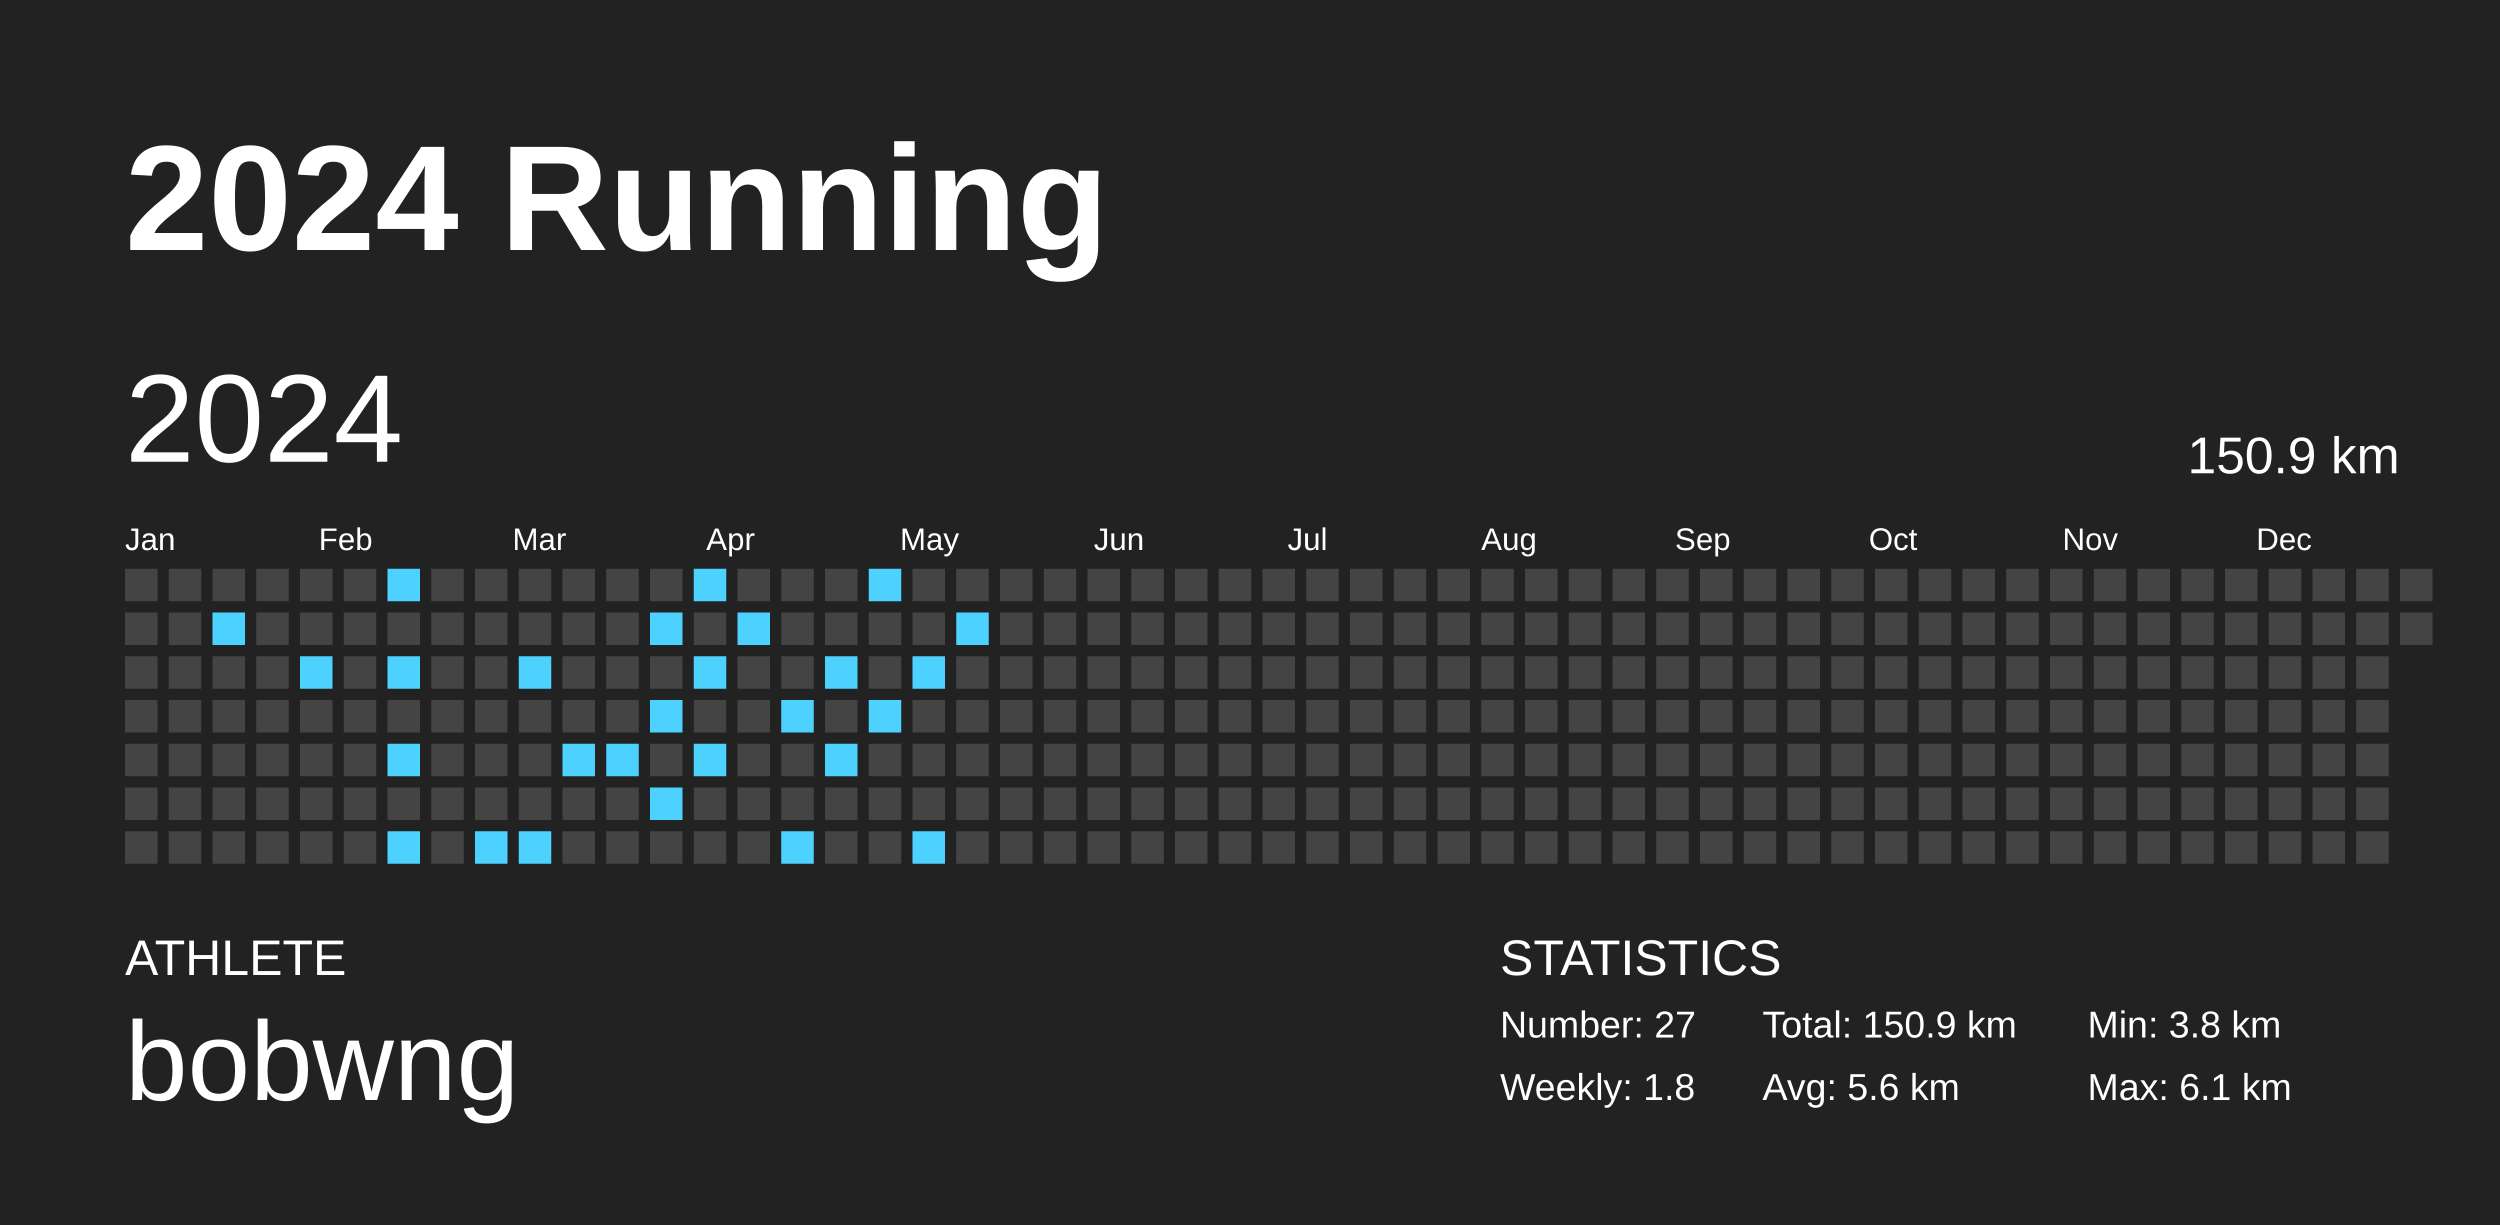
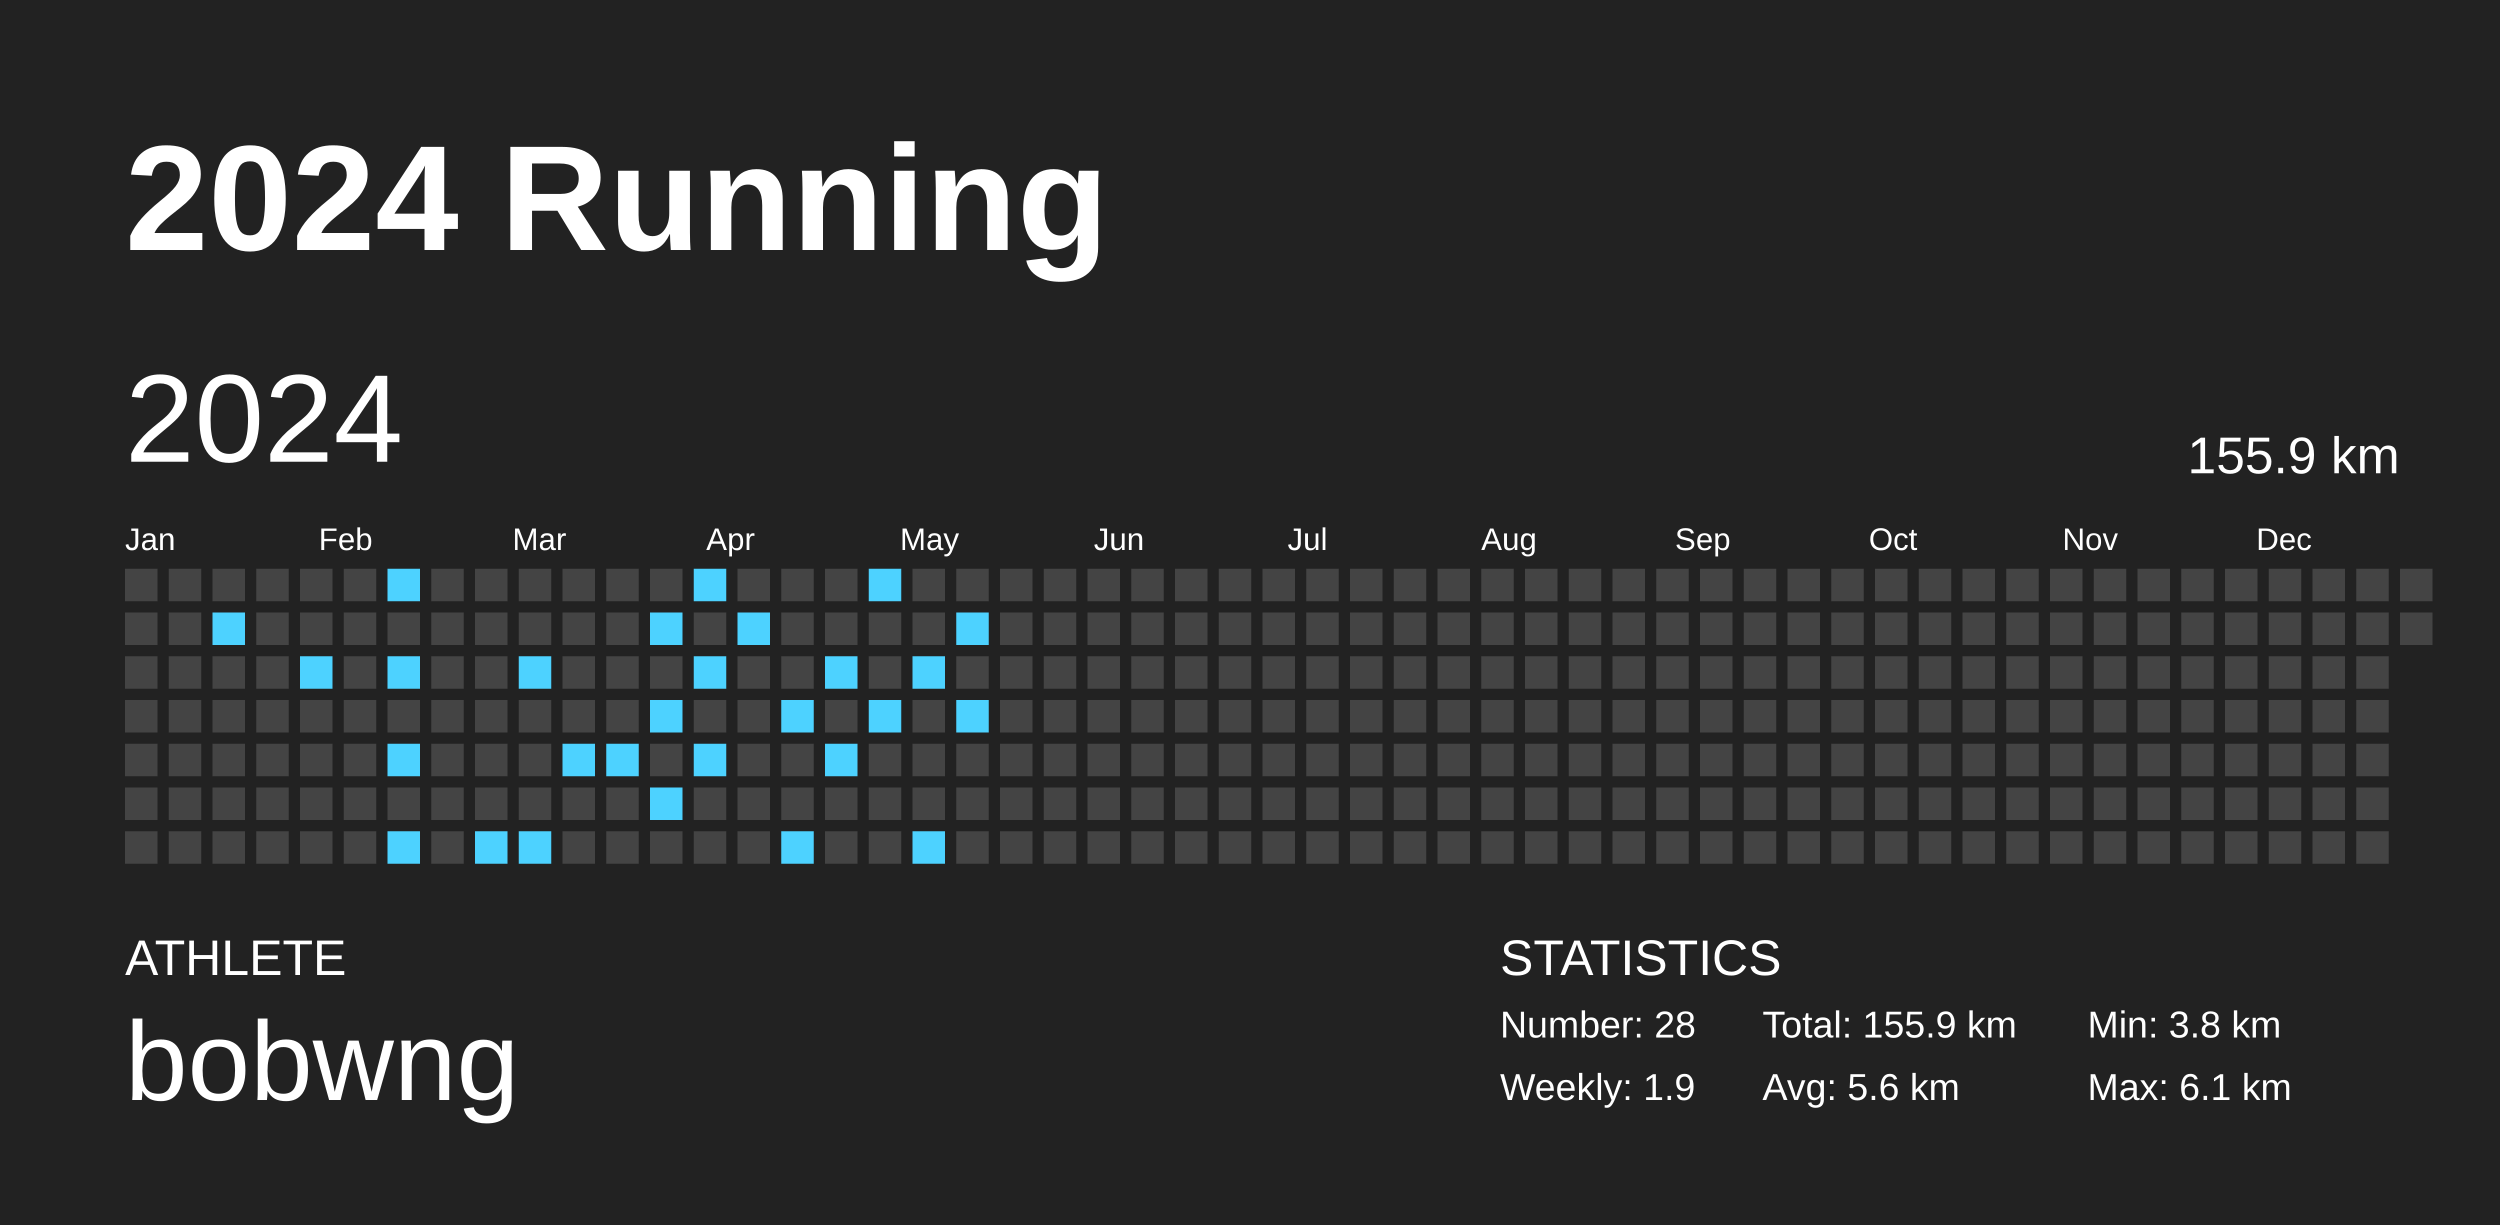
<svg xmlns="http://www.w3.org/2000/svg" baseProfile="full" height="98mm" version="1.1" viewBox="0,0,200,98" width="200mm">
  <defs />
  <rect fill="#222222" height="98" width="200" x="0" y="0" />
  <text fill="#FFFFFF" style="font-size:12px; font-family:Arial; font-weight:bold;" x="10" y="20">2024 Running</text>
  <text fill="#FFFFFF" style="font-size:4px; font-family:Arial" x="10" y="78">ATHLETE</text>
  <text fill="#FFFFFF" style="font-size:9px; font-family:Arial" x="10" y="88">bobwng</text>
  <text fill="#FFFFFF" style="font-size:4px; font-family:Arial" x="120" y="78">STATISTICS</text>
-   <text fill="#FFFFFF" style="font-size:3px; font-family:Arial" x="120" y="83">Number: 27</text>
-   <text fill="#FFFFFF" style="font-size:3px; font-family:Arial" x="120" y="88">Weekly: 1.8</text>
-   <text fill="#FFFFFF" style="font-size:3px; font-family:Arial" x="141" y="83">Total: 150.9 km</text>
+   <text fill="#FFFFFF" style="font-size:3px; font-family:Arial" x="120" y="83">Number: 28</text>
+   <text fill="#FFFFFF" style="font-size:3px; font-family:Arial" x="120" y="88">Weekly: 1.9</text>
+   <text fill="#FFFFFF" style="font-size:3px; font-family:Arial" x="141" y="83">Total: 155.9 km</text>
  <text fill="#FFFFFF" style="font-size:3px; font-family:Arial" x="141" y="88">Avg: 5.6 km</text>
  <text fill="#FFFFFF" style="font-size:3px; font-family:Arial" x="167" y="83">Min: 3.8 km</text>
  <text fill="#FFFFFF" style="font-size:3px; font-family:Arial" x="167" y="88">Max: 6.1 km</text>
  <text dominant-baseline="hanging" fill="#FFFFFF" style="font-size:10.0px; font-family:Arial;" x="10" y="30">2024</text>
-   <text dominant-baseline="hanging" fill="#FFFFFF" style="font-size:4.125px; font-family:Arial;" x="175" y="35">150.9 km</text>
+   <text dominant-baseline="hanging" fill="#FFFFFF" style="font-size:4.125px; font-family:Arial;" x="175" y="35">155.9 km</text>
  <text fill="#FFFFFF" style="font-size:2.5px; font-family:Arial" x="10.0" y="44">Jan</text>
  <text fill="#FFFFFF" style="font-size:2.5px; font-family:Arial" x="25.5" y="44">Feb</text>
  <text fill="#FFFFFF" style="font-size:2.5px; font-family:Arial" x="41.0" y="44">Mar</text>
  <text fill="#FFFFFF" style="font-size:2.5px; font-family:Arial" x="56.5" y="44">Apr</text>
  <text fill="#FFFFFF" style="font-size:2.5px; font-family:Arial" x="72.0" y="44">May</text>
  <text fill="#FFFFFF" style="font-size:2.5px; font-family:Arial" x="87.5" y="44">Jun</text>
  <text fill="#FFFFFF" style="font-size:2.5px; font-family:Arial" x="103.0" y="44">Jul</text>
  <text fill="#FFFFFF" style="font-size:2.5px; font-family:Arial" x="118.5" y="44">Aug</text>
  <text fill="#FFFFFF" style="font-size:2.5px; font-family:Arial" x="134.0" y="44">Sep</text>
  <text fill="#FFFFFF" style="font-size:2.5px; font-family:Arial" x="149.5" y="44">Oct</text>
  <text fill="#FFFFFF" style="font-size:2.5px; font-family:Arial" x="165.0" y="44">Nov</text>
  <text fill="#FFFFFF" style="font-size:2.5px; font-family:Arial" x="180.5" y="44">Dec</text>
  <rect fill="#444444" height="2.6" width="2.6" x="10.0" y="45.5" />
  <rect fill="#444444" height="2.6" width="2.6" x="10.0" y="49.0" />
  <rect fill="#444444" height="2.6" width="2.6" x="10.0" y="52.5" />
  <rect fill="#444444" height="2.6" width="2.6" x="10.0" y="56.0" />
  <rect fill="#444444" height="2.6" width="2.6" x="10.0" y="59.5" />
  <rect fill="#444444" height="2.6" width="2.6" x="10.0" y="63.0" />
  <rect fill="#444444" height="2.6" width="2.6" x="10.0" y="66.5" />
  <rect fill="#444444" height="2.6" width="2.6" x="13.5" y="45.5" />
  <rect fill="#444444" height="2.6" width="2.6" x="13.5" y="49.0" />
  <rect fill="#444444" height="2.6" width="2.6" x="13.5" y="52.5" />
  <rect fill="#444444" height="2.6" width="2.6" x="13.5" y="56.0" />
  <rect fill="#444444" height="2.6" width="2.6" x="13.5" y="59.5" />
  <rect fill="#444444" height="2.6" width="2.6" x="13.5" y="63.0" />
  <rect fill="#444444" height="2.6" width="2.6" x="13.5" y="66.5" />
  <rect fill="#444444" height="2.6" width="2.6" x="17.0" y="45.5" />
  <rect fill="#4dd2ff" height="2.6" width="2.6" x="17.0" y="49.0" />
  <rect fill="#444444" height="2.6" width="2.6" x="17.0" y="52.5" />
  <rect fill="#444444" height="2.6" width="2.6" x="17.0" y="56.0" />
  <rect fill="#444444" height="2.6" width="2.6" x="17.0" y="59.5" />
  <rect fill="#444444" height="2.6" width="2.6" x="17.0" y="63.0" />
  <rect fill="#444444" height="2.6" width="2.6" x="17.0" y="66.5" />
  <rect fill="#444444" height="2.6" width="2.6" x="20.5" y="45.5" />
  <rect fill="#444444" height="2.6" width="2.6" x="20.5" y="49.0" />
  <rect fill="#444444" height="2.6" width="2.6" x="20.5" y="52.5" />
  <rect fill="#444444" height="2.6" width="2.6" x="20.5" y="56.0" />
  <rect fill="#444444" height="2.6" width="2.6" x="20.5" y="59.5" />
  <rect fill="#444444" height="2.6" width="2.6" x="20.5" y="63.0" />
  <rect fill="#444444" height="2.6" width="2.6" x="20.5" y="66.5" />
  <rect fill="#444444" height="2.6" width="2.6" x="24.0" y="45.5" />
  <rect fill="#444444" height="2.6" width="2.6" x="24.0" y="49.0" />
  <rect fill="#4dd2ff" height="2.6" width="2.6" x="24.0" y="52.5" />
  <rect fill="#444444" height="2.6" width="2.6" x="24.0" y="56.0" />
  <rect fill="#444444" height="2.6" width="2.6" x="24.0" y="59.5" />
  <rect fill="#444444" height="2.6" width="2.6" x="24.0" y="63.0" />
  <rect fill="#444444" height="2.6" width="2.6" x="24.0" y="66.5" />
  <rect fill="#444444" height="2.6" width="2.6" x="27.5" y="45.5" />
  <rect fill="#444444" height="2.6" width="2.6" x="27.5" y="49.0" />
  <rect fill="#444444" height="2.6" width="2.6" x="27.5" y="52.5" />
  <rect fill="#444444" height="2.6" width="2.6" x="27.5" y="56.0" />
  <rect fill="#444444" height="2.6" width="2.6" x="27.5" y="59.5" />
  <rect fill="#444444" height="2.6" width="2.6" x="27.5" y="63.0" />
  <rect fill="#444444" height="2.6" width="2.6" x="27.5" y="66.5" />
  <rect fill="#4dd2ff" height="2.6" width="2.6" x="31.0" y="45.5" />
  <rect fill="#444444" height="2.6" width="2.6" x="31.0" y="49.0" />
  <rect fill="#4dd2ff" height="2.6" width="2.6" x="31.0" y="52.5" />
  <rect fill="#444444" height="2.6" width="2.6" x="31.0" y="56.0" />
  <rect fill="#4dd2ff" height="2.6" width="2.6" x="31.0" y="59.5" />
  <rect fill="#444444" height="2.6" width="2.6" x="31.0" y="63.0" />
  <rect fill="#4dd2ff" height="2.6" width="2.6" x="31.0" y="66.5" />
  <rect fill="#444444" height="2.6" width="2.6" x="34.5" y="45.5" />
  <rect fill="#444444" height="2.6" width="2.6" x="34.5" y="49.0" />
  <rect fill="#444444" height="2.6" width="2.6" x="34.5" y="52.5" />
  <rect fill="#444444" height="2.6" width="2.6" x="34.5" y="56.0" />
  <rect fill="#444444" height="2.6" width="2.6" x="34.5" y="59.5" />
  <rect fill="#444444" height="2.6" width="2.6" x="34.5" y="63.0" />
  <rect fill="#444444" height="2.6" width="2.6" x="34.5" y="66.5" />
  <rect fill="#444444" height="2.6" width="2.6" x="38.0" y="45.5" />
  <rect fill="#444444" height="2.6" width="2.6" x="38.0" y="49.0" />
  <rect fill="#444444" height="2.6" width="2.6" x="38.0" y="52.5" />
  <rect fill="#444444" height="2.6" width="2.6" x="38.0" y="56.0" />
  <rect fill="#444444" height="2.6" width="2.6" x="38.0" y="59.5" />
  <rect fill="#444444" height="2.6" width="2.6" x="38.0" y="63.0" />
  <rect fill="#4dd2ff" height="2.6" width="2.6" x="38.0" y="66.5" />
  <rect fill="#444444" height="2.6" width="2.6" x="41.5" y="45.5" />
  <rect fill="#444444" height="2.6" width="2.6" x="41.5" y="49.0" />
  <rect fill="#4dd2ff" height="2.6" width="2.6" x="41.5" y="52.5" />
  <rect fill="#444444" height="2.6" width="2.6" x="41.5" y="56.0" />
  <rect fill="#444444" height="2.6" width="2.6" x="41.5" y="59.5" />
  <rect fill="#444444" height="2.6" width="2.6" x="41.5" y="63.0" />
  <rect fill="#4dd2ff" height="2.6" width="2.6" x="41.5" y="66.5" />
  <rect fill="#444444" height="2.6" width="2.6" x="45.0" y="45.5" />
  <rect fill="#444444" height="2.6" width="2.6" x="45.0" y="49.0" />
  <rect fill="#444444" height="2.6" width="2.6" x="45.0" y="52.5" />
  <rect fill="#444444" height="2.6" width="2.6" x="45.0" y="56.0" />
  <rect fill="#4dd2ff" height="2.6" width="2.6" x="45.0" y="59.5" />
  <rect fill="#444444" height="2.6" width="2.6" x="45.0" y="63.0" />
  <rect fill="#444444" height="2.6" width="2.6" x="45.0" y="66.5" />
  <rect fill="#444444" height="2.6" width="2.6" x="48.5" y="45.5" />
  <rect fill="#444444" height="2.6" width="2.6" x="48.5" y="49.0" />
  <rect fill="#444444" height="2.6" width="2.6" x="48.5" y="52.5" />
  <rect fill="#444444" height="2.6" width="2.6" x="48.5" y="56.0" />
  <rect fill="#4dd2ff" height="2.6" width="2.6" x="48.5" y="59.5" />
  <rect fill="#444444" height="2.6" width="2.6" x="48.5" y="63.0" />
  <rect fill="#444444" height="2.6" width="2.6" x="48.5" y="66.5" />
  <rect fill="#444444" height="2.6" width="2.6" x="52.0" y="45.5" />
  <rect fill="#4dd2ff" height="2.6" width="2.6" x="52.0" y="49.0" />
  <rect fill="#444444" height="2.6" width="2.6" x="52.0" y="52.5" />
  <rect fill="#4dd2ff" height="2.6" width="2.6" x="52.0" y="56.0" />
  <rect fill="#444444" height="2.6" width="2.6" x="52.0" y="59.5" />
  <rect fill="#4dd2ff" height="2.6" width="2.6" x="52.0" y="63.0" />
  <rect fill="#444444" height="2.6" width="2.6" x="52.0" y="66.5" />
  <rect fill="#4dd2ff" height="2.6" width="2.6" x="55.5" y="45.5" />
  <rect fill="#444444" height="2.6" width="2.6" x="55.5" y="49.0" />
  <rect fill="#4dd2ff" height="2.6" width="2.6" x="55.5" y="52.5" />
  <rect fill="#444444" height="2.6" width="2.6" x="55.5" y="56.0" />
  <rect fill="#4dd2ff" height="2.6" width="2.6" x="55.5" y="59.5" />
  <rect fill="#444444" height="2.6" width="2.6" x="55.5" y="63.0" />
  <rect fill="#444444" height="2.6" width="2.6" x="55.5" y="66.5" />
  <rect fill="#444444" height="2.6" width="2.6" x="59.0" y="45.5" />
  <rect fill="#4dd2ff" height="2.6" width="2.6" x="59.0" y="49.0" />
  <rect fill="#444444" height="2.6" width="2.6" x="59.0" y="52.5" />
  <rect fill="#444444" height="2.6" width="2.6" x="59.0" y="56.0" />
  <rect fill="#444444" height="2.6" width="2.6" x="59.0" y="59.5" />
  <rect fill="#444444" height="2.6" width="2.6" x="59.0" y="63.0" />
  <rect fill="#444444" height="2.6" width="2.6" x="59.0" y="66.5" />
  <rect fill="#444444" height="2.6" width="2.6" x="62.5" y="45.5" />
  <rect fill="#444444" height="2.6" width="2.6" x="62.5" y="49.0" />
  <rect fill="#444444" height="2.6" width="2.6" x="62.5" y="52.5" />
  <rect fill="#4dd2ff" height="2.6" width="2.6" x="62.5" y="56.0" />
  <rect fill="#444444" height="2.6" width="2.6" x="62.5" y="59.5" />
  <rect fill="#444444" height="2.6" width="2.6" x="62.5" y="63.0" />
  <rect fill="#4dd2ff" height="2.6" width="2.6" x="62.5" y="66.5" />
  <rect fill="#444444" height="2.6" width="2.6" x="66.0" y="45.5" />
  <rect fill="#444444" height="2.6" width="2.6" x="66.0" y="49.0" />
  <rect fill="#4dd2ff" height="2.6" width="2.6" x="66.0" y="52.5" />
  <rect fill="#444444" height="2.6" width="2.6" x="66.0" y="56.0" />
  <rect fill="#4dd2ff" height="2.6" width="2.6" x="66.0" y="59.5" />
  <rect fill="#444444" height="2.6" width="2.6" x="66.0" y="63.0" />
  <rect fill="#444444" height="2.6" width="2.6" x="66.0" y="66.5" />
  <rect fill="#4dd2ff" height="2.6" width="2.6" x="69.5" y="45.5" />
  <rect fill="#444444" height="2.6" width="2.6" x="69.5" y="49.0" />
  <rect fill="#444444" height="2.6" width="2.6" x="69.5" y="52.5" />
  <rect fill="#4dd2ff" height="2.6" width="2.6" x="69.5" y="56.0" />
  <rect fill="#444444" height="2.6" width="2.6" x="69.5" y="59.5" />
  <rect fill="#444444" height="2.6" width="2.6" x="69.5" y="63.0" />
  <rect fill="#444444" height="2.6" width="2.6" x="69.5" y="66.5" />
  <rect fill="#444444" height="2.6" width="2.6" x="73.0" y="45.5" />
  <rect fill="#444444" height="2.6" width="2.6" x="73.0" y="49.0" />
  <rect fill="#4dd2ff" height="2.6" width="2.6" x="73.0" y="52.5" />
  <rect fill="#444444" height="2.6" width="2.6" x="73.0" y="56.0" />
  <rect fill="#444444" height="2.6" width="2.6" x="73.0" y="59.5" />
  <rect fill="#444444" height="2.6" width="2.6" x="73.0" y="63.0" />
  <rect fill="#4dd2ff" height="2.6" width="2.6" x="73.0" y="66.5" />
  <rect fill="#444444" height="2.6" width="2.6" x="76.5" y="45.5" />
  <rect fill="#4dd2ff" height="2.6" width="2.6" x="76.5" y="49.0" />
  <rect fill="#444444" height="2.6" width="2.6" x="76.5" y="52.5" />
-   <rect fill="#444444" height="2.6" width="2.6" x="76.5" y="56.0" />
+   <rect fill="#4dd2ff" height="2.6" width="2.6" x="76.5" y="56.0" />
  <rect fill="#444444" height="2.6" width="2.6" x="76.5" y="59.5" />
  <rect fill="#444444" height="2.6" width="2.6" x="76.5" y="63.0" />
  <rect fill="#444444" height="2.6" width="2.6" x="76.5" y="66.5" />
  <rect fill="#444444" height="2.6" width="2.6" x="80.0" y="45.5" />
  <rect fill="#444444" height="2.6" width="2.6" x="80.0" y="49.0" />
  <rect fill="#444444" height="2.6" width="2.6" x="80.0" y="52.5" />
  <rect fill="#444444" height="2.6" width="2.6" x="80.0" y="56.0" />
  <rect fill="#444444" height="2.6" width="2.6" x="80.0" y="59.5" />
  <rect fill="#444444" height="2.6" width="2.6" x="80.0" y="63.0" />
  <rect fill="#444444" height="2.6" width="2.6" x="80.0" y="66.5" />
  <rect fill="#444444" height="2.6" width="2.6" x="83.5" y="45.5" />
  <rect fill="#444444" height="2.6" width="2.6" x="83.5" y="49.0" />
  <rect fill="#444444" height="2.6" width="2.6" x="83.5" y="52.5" />
  <rect fill="#444444" height="2.6" width="2.6" x="83.5" y="56.0" />
  <rect fill="#444444" height="2.6" width="2.6" x="83.5" y="59.5" />
  <rect fill="#444444" height="2.6" width="2.6" x="83.5" y="63.0" />
  <rect fill="#444444" height="2.6" width="2.6" x="83.5" y="66.5" />
  <rect fill="#444444" height="2.6" width="2.6" x="87.0" y="45.5" />
  <rect fill="#444444" height="2.6" width="2.6" x="87.0" y="49.0" />
  <rect fill="#444444" height="2.6" width="2.6" x="87.0" y="52.5" />
  <rect fill="#444444" height="2.6" width="2.6" x="87.0" y="56.0" />
  <rect fill="#444444" height="2.6" width="2.6" x="87.0" y="59.5" />
  <rect fill="#444444" height="2.6" width="2.6" x="87.0" y="63.0" />
  <rect fill="#444444" height="2.6" width="2.6" x="87.0" y="66.5" />
  <rect fill="#444444" height="2.6" width="2.6" x="90.5" y="45.5" />
  <rect fill="#444444" height="2.6" width="2.6" x="90.5" y="49.0" />
  <rect fill="#444444" height="2.6" width="2.6" x="90.5" y="52.5" />
  <rect fill="#444444" height="2.6" width="2.6" x="90.5" y="56.0" />
  <rect fill="#444444" height="2.6" width="2.6" x="90.5" y="59.5" />
  <rect fill="#444444" height="2.6" width="2.6" x="90.5" y="63.0" />
  <rect fill="#444444" height="2.6" width="2.6" x="90.5" y="66.5" />
  <rect fill="#444444" height="2.6" width="2.6" x="94.0" y="45.5" />
  <rect fill="#444444" height="2.6" width="2.6" x="94.0" y="49.0" />
  <rect fill="#444444" height="2.6" width="2.6" x="94.0" y="52.5" />
  <rect fill="#444444" height="2.6" width="2.6" x="94.0" y="56.0" />
  <rect fill="#444444" height="2.6" width="2.6" x="94.0" y="59.5" />
  <rect fill="#444444" height="2.6" width="2.6" x="94.0" y="63.0" />
  <rect fill="#444444" height="2.6" width="2.6" x="94.0" y="66.5" />
  <rect fill="#444444" height="2.6" width="2.6" x="97.5" y="45.5" />
  <rect fill="#444444" height="2.6" width="2.6" x="97.5" y="49.0" />
  <rect fill="#444444" height="2.6" width="2.6" x="97.5" y="52.5" />
  <rect fill="#444444" height="2.6" width="2.6" x="97.5" y="56.0" />
  <rect fill="#444444" height="2.6" width="2.6" x="97.5" y="59.5" />
  <rect fill="#444444" height="2.6" width="2.6" x="97.5" y="63.0" />
  <rect fill="#444444" height="2.6" width="2.6" x="97.5" y="66.5" />
  <rect fill="#444444" height="2.6" width="2.6" x="101.0" y="45.5" />
  <rect fill="#444444" height="2.6" width="2.6" x="101.0" y="49.0" />
  <rect fill="#444444" height="2.6" width="2.6" x="101.0" y="52.5" />
  <rect fill="#444444" height="2.6" width="2.6" x="101.0" y="56.0" />
  <rect fill="#444444" height="2.6" width="2.6" x="101.0" y="59.5" />
  <rect fill="#444444" height="2.6" width="2.6" x="101.0" y="63.0" />
  <rect fill="#444444" height="2.6" width="2.6" x="101.0" y="66.5" />
  <rect fill="#444444" height="2.6" width="2.6" x="104.5" y="45.5" />
  <rect fill="#444444" height="2.6" width="2.6" x="104.5" y="49.0" />
  <rect fill="#444444" height="2.6" width="2.6" x="104.5" y="52.5" />
  <rect fill="#444444" height="2.6" width="2.6" x="104.5" y="56.0" />
  <rect fill="#444444" height="2.6" width="2.6" x="104.5" y="59.5" />
  <rect fill="#444444" height="2.6" width="2.6" x="104.5" y="63.0" />
  <rect fill="#444444" height="2.6" width="2.6" x="104.5" y="66.5" />
  <rect fill="#444444" height="2.6" width="2.6" x="108.0" y="45.5" />
  <rect fill="#444444" height="2.6" width="2.6" x="108.0" y="49.0" />
  <rect fill="#444444" height="2.6" width="2.6" x="108.0" y="52.5" />
  <rect fill="#444444" height="2.6" width="2.6" x="108.0" y="56.0" />
  <rect fill="#444444" height="2.6" width="2.6" x="108.0" y="59.5" />
  <rect fill="#444444" height="2.6" width="2.6" x="108.0" y="63.0" />
  <rect fill="#444444" height="2.6" width="2.6" x="108.0" y="66.5" />
  <rect fill="#444444" height="2.6" width="2.6" x="111.5" y="45.5" />
  <rect fill="#444444" height="2.6" width="2.6" x="111.5" y="49.0" />
  <rect fill="#444444" height="2.6" width="2.6" x="111.5" y="52.5" />
  <rect fill="#444444" height="2.6" width="2.6" x="111.5" y="56.0" />
  <rect fill="#444444" height="2.6" width="2.6" x="111.5" y="59.5" />
  <rect fill="#444444" height="2.6" width="2.6" x="111.5" y="63.0" />
  <rect fill="#444444" height="2.6" width="2.6" x="111.5" y="66.5" />
  <rect fill="#444444" height="2.6" width="2.6" x="115.0" y="45.5" />
  <rect fill="#444444" height="2.6" width="2.6" x="115.0" y="49.0" />
  <rect fill="#444444" height="2.6" width="2.6" x="115.0" y="52.5" />
  <rect fill="#444444" height="2.6" width="2.6" x="115.0" y="56.0" />
  <rect fill="#444444" height="2.6" width="2.6" x="115.0" y="59.5" />
  <rect fill="#444444" height="2.6" width="2.6" x="115.0" y="63.0" />
  <rect fill="#444444" height="2.6" width="2.6" x="115.0" y="66.5" />
  <rect fill="#444444" height="2.6" width="2.6" x="118.5" y="45.5" />
  <rect fill="#444444" height="2.6" width="2.6" x="118.5" y="49.0" />
  <rect fill="#444444" height="2.6" width="2.6" x="118.5" y="52.5" />
  <rect fill="#444444" height="2.6" width="2.6" x="118.5" y="56.0" />
  <rect fill="#444444" height="2.6" width="2.6" x="118.5" y="59.5" />
  <rect fill="#444444" height="2.6" width="2.6" x="118.5" y="63.0" />
  <rect fill="#444444" height="2.6" width="2.6" x="118.5" y="66.5" />
  <rect fill="#444444" height="2.6" width="2.6" x="122.0" y="45.5" />
  <rect fill="#444444" height="2.6" width="2.6" x="122.0" y="49.0" />
  <rect fill="#444444" height="2.6" width="2.6" x="122.0" y="52.5" />
  <rect fill="#444444" height="2.6" width="2.6" x="122.0" y="56.0" />
  <rect fill="#444444" height="2.6" width="2.6" x="122.0" y="59.5" />
  <rect fill="#444444" height="2.6" width="2.6" x="122.0" y="63.0" />
  <rect fill="#444444" height="2.6" width="2.6" x="122.0" y="66.5" />
  <rect fill="#444444" height="2.6" width="2.6" x="125.5" y="45.5" />
  <rect fill="#444444" height="2.6" width="2.6" x="125.5" y="49.0" />
  <rect fill="#444444" height="2.6" width="2.6" x="125.5" y="52.5" />
  <rect fill="#444444" height="2.6" width="2.6" x="125.5" y="56.0" />
  <rect fill="#444444" height="2.6" width="2.6" x="125.5" y="59.5" />
  <rect fill="#444444" height="2.6" width="2.6" x="125.5" y="63.0" />
  <rect fill="#444444" height="2.6" width="2.6" x="125.5" y="66.5" />
  <rect fill="#444444" height="2.6" width="2.6" x="129.0" y="45.5" />
  <rect fill="#444444" height="2.6" width="2.6" x="129.0" y="49.0" />
  <rect fill="#444444" height="2.6" width="2.6" x="129.0" y="52.5" />
  <rect fill="#444444" height="2.6" width="2.6" x="129.0" y="56.0" />
  <rect fill="#444444" height="2.6" width="2.6" x="129.0" y="59.5" />
  <rect fill="#444444" height="2.6" width="2.6" x="129.0" y="63.0" />
  <rect fill="#444444" height="2.6" width="2.6" x="129.0" y="66.5" />
  <rect fill="#444444" height="2.6" width="2.6" x="132.5" y="45.5" />
  <rect fill="#444444" height="2.6" width="2.6" x="132.5" y="49.0" />
  <rect fill="#444444" height="2.6" width="2.6" x="132.5" y="52.5" />
  <rect fill="#444444" height="2.6" width="2.6" x="132.5" y="56.0" />
  <rect fill="#444444" height="2.6" width="2.6" x="132.5" y="59.5" />
  <rect fill="#444444" height="2.6" width="2.6" x="132.5" y="63.0" />
  <rect fill="#444444" height="2.6" width="2.6" x="132.5" y="66.5" />
  <rect fill="#444444" height="2.6" width="2.6" x="136.0" y="45.5" />
  <rect fill="#444444" height="2.6" width="2.6" x="136.0" y="49.0" />
  <rect fill="#444444" height="2.6" width="2.6" x="136.0" y="52.5" />
  <rect fill="#444444" height="2.6" width="2.6" x="136.0" y="56.0" />
  <rect fill="#444444" height="2.6" width="2.6" x="136.0" y="59.5" />
  <rect fill="#444444" height="2.6" width="2.6" x="136.0" y="63.0" />
  <rect fill="#444444" height="2.6" width="2.6" x="136.0" y="66.5" />
  <rect fill="#444444" height="2.6" width="2.6" x="139.5" y="45.5" />
  <rect fill="#444444" height="2.6" width="2.6" x="139.5" y="49.0" />
  <rect fill="#444444" height="2.6" width="2.6" x="139.5" y="52.5" />
  <rect fill="#444444" height="2.6" width="2.6" x="139.5" y="56.0" />
  <rect fill="#444444" height="2.6" width="2.6" x="139.5" y="59.5" />
  <rect fill="#444444" height="2.6" width="2.6" x="139.5" y="63.0" />
  <rect fill="#444444" height="2.6" width="2.6" x="139.5" y="66.5" />
  <rect fill="#444444" height="2.6" width="2.6" x="143.0" y="45.5" />
  <rect fill="#444444" height="2.6" width="2.6" x="143.0" y="49.0" />
  <rect fill="#444444" height="2.6" width="2.6" x="143.0" y="52.5" />
  <rect fill="#444444" height="2.6" width="2.6" x="143.0" y="56.0" />
  <rect fill="#444444" height="2.6" width="2.6" x="143.0" y="59.5" />
  <rect fill="#444444" height="2.6" width="2.6" x="143.0" y="63.0" />
  <rect fill="#444444" height="2.6" width="2.6" x="143.0" y="66.5" />
  <rect fill="#444444" height="2.6" width="2.6" x="146.5" y="45.5" />
  <rect fill="#444444" height="2.6" width="2.6" x="146.5" y="49.0" />
  <rect fill="#444444" height="2.6" width="2.6" x="146.5" y="52.5" />
  <rect fill="#444444" height="2.6" width="2.6" x="146.5" y="56.0" />
  <rect fill="#444444" height="2.6" width="2.6" x="146.5" y="59.5" />
  <rect fill="#444444" height="2.6" width="2.6" x="146.5" y="63.0" />
  <rect fill="#444444" height="2.6" width="2.6" x="146.5" y="66.5" />
  <rect fill="#444444" height="2.6" width="2.6" x="150.0" y="45.5" />
  <rect fill="#444444" height="2.6" width="2.6" x="150.0" y="49.0" />
  <rect fill="#444444" height="2.6" width="2.6" x="150.0" y="52.5" />
  <rect fill="#444444" height="2.6" width="2.6" x="150.0" y="56.0" />
  <rect fill="#444444" height="2.6" width="2.6" x="150.0" y="59.5" />
  <rect fill="#444444" height="2.6" width="2.6" x="150.0" y="63.0" />
  <rect fill="#444444" height="2.6" width="2.6" x="150.0" y="66.5" />
  <rect fill="#444444" height="2.6" width="2.6" x="153.5" y="45.5" />
  <rect fill="#444444" height="2.6" width="2.6" x="153.5" y="49.0" />
  <rect fill="#444444" height="2.6" width="2.6" x="153.5" y="52.5" />
  <rect fill="#444444" height="2.6" width="2.6" x="153.5" y="56.0" />
  <rect fill="#444444" height="2.6" width="2.6" x="153.5" y="59.5" />
  <rect fill="#444444" height="2.6" width="2.6" x="153.5" y="63.0" />
  <rect fill="#444444" height="2.6" width="2.6" x="153.5" y="66.5" />
  <rect fill="#444444" height="2.6" width="2.6" x="157.0" y="45.5" />
  <rect fill="#444444" height="2.6" width="2.6" x="157.0" y="49.0" />
  <rect fill="#444444" height="2.6" width="2.6" x="157.0" y="52.5" />
  <rect fill="#444444" height="2.6" width="2.6" x="157.0" y="56.0" />
  <rect fill="#444444" height="2.6" width="2.6" x="157.0" y="59.5" />
  <rect fill="#444444" height="2.6" width="2.6" x="157.0" y="63.0" />
  <rect fill="#444444" height="2.6" width="2.6" x="157.0" y="66.5" />
  <rect fill="#444444" height="2.6" width="2.6" x="160.5" y="45.5" />
  <rect fill="#444444" height="2.6" width="2.6" x="160.5" y="49.0" />
  <rect fill="#444444" height="2.6" width="2.6" x="160.5" y="52.5" />
  <rect fill="#444444" height="2.6" width="2.6" x="160.5" y="56.0" />
  <rect fill="#444444" height="2.6" width="2.6" x="160.5" y="59.5" />
  <rect fill="#444444" height="2.6" width="2.6" x="160.5" y="63.0" />
  <rect fill="#444444" height="2.6" width="2.6" x="160.5" y="66.5" />
  <rect fill="#444444" height="2.6" width="2.6" x="164.0" y="45.5" />
  <rect fill="#444444" height="2.6" width="2.6" x="164.0" y="49.0" />
  <rect fill="#444444" height="2.6" width="2.6" x="164.0" y="52.5" />
  <rect fill="#444444" height="2.6" width="2.6" x="164.0" y="56.0" />
  <rect fill="#444444" height="2.6" width="2.6" x="164.0" y="59.5" />
  <rect fill="#444444" height="2.6" width="2.6" x="164.0" y="63.0" />
  <rect fill="#444444" height="2.6" width="2.6" x="164.0" y="66.5" />
  <rect fill="#444444" height="2.6" width="2.6" x="167.5" y="45.5" />
  <rect fill="#444444" height="2.6" width="2.6" x="167.5" y="49.0" />
  <rect fill="#444444" height="2.6" width="2.6" x="167.5" y="52.5" />
  <rect fill="#444444" height="2.6" width="2.6" x="167.5" y="56.0" />
  <rect fill="#444444" height="2.6" width="2.6" x="167.5" y="59.5" />
  <rect fill="#444444" height="2.6" width="2.6" x="167.5" y="63.0" />
  <rect fill="#444444" height="2.6" width="2.6" x="167.5" y="66.5" />
  <rect fill="#444444" height="2.6" width="2.6" x="171.0" y="45.5" />
  <rect fill="#444444" height="2.6" width="2.6" x="171.0" y="49.0" />
  <rect fill="#444444" height="2.6" width="2.6" x="171.0" y="52.5" />
  <rect fill="#444444" height="2.6" width="2.6" x="171.0" y="56.0" />
  <rect fill="#444444" height="2.6" width="2.6" x="171.0" y="59.5" />
  <rect fill="#444444" height="2.6" width="2.6" x="171.0" y="63.0" />
  <rect fill="#444444" height="2.6" width="2.6" x="171.0" y="66.5" />
  <rect fill="#444444" height="2.6" width="2.6" x="174.5" y="45.5" />
  <rect fill="#444444" height="2.6" width="2.6" x="174.5" y="49.0" />
  <rect fill="#444444" height="2.6" width="2.6" x="174.5" y="52.5" />
  <rect fill="#444444" height="2.6" width="2.6" x="174.5" y="56.0" />
  <rect fill="#444444" height="2.6" width="2.6" x="174.5" y="59.5" />
  <rect fill="#444444" height="2.6" width="2.6" x="174.5" y="63.0" />
  <rect fill="#444444" height="2.6" width="2.6" x="174.5" y="66.5" />
  <rect fill="#444444" height="2.6" width="2.6" x="178.0" y="45.5" />
  <rect fill="#444444" height="2.6" width="2.6" x="178.0" y="49.0" />
  <rect fill="#444444" height="2.6" width="2.6" x="178.0" y="52.5" />
  <rect fill="#444444" height="2.6" width="2.6" x="178.0" y="56.0" />
  <rect fill="#444444" height="2.6" width="2.6" x="178.0" y="59.5" />
  <rect fill="#444444" height="2.6" width="2.6" x="178.0" y="63.0" />
  <rect fill="#444444" height="2.6" width="2.6" x="178.0" y="66.5" />
  <rect fill="#444444" height="2.6" width="2.6" x="181.5" y="45.5" />
  <rect fill="#444444" height="2.6" width="2.6" x="181.5" y="49.0" />
  <rect fill="#444444" height="2.6" width="2.6" x="181.5" y="52.5" />
  <rect fill="#444444" height="2.6" width="2.6" x="181.5" y="56.0" />
  <rect fill="#444444" height="2.6" width="2.6" x="181.5" y="59.5" />
  <rect fill="#444444" height="2.6" width="2.6" x="181.5" y="63.0" />
  <rect fill="#444444" height="2.6" width="2.6" x="181.5" y="66.5" />
  <rect fill="#444444" height="2.6" width="2.6" x="185.0" y="45.5" />
  <rect fill="#444444" height="2.6" width="2.6" x="185.0" y="49.0" />
  <rect fill="#444444" height="2.6" width="2.6" x="185.0" y="52.5" />
  <rect fill="#444444" height="2.6" width="2.6" x="185.0" y="56.0" />
  <rect fill="#444444" height="2.6" width="2.6" x="185.0" y="59.5" />
  <rect fill="#444444" height="2.6" width="2.6" x="185.0" y="63.0" />
  <rect fill="#444444" height="2.6" width="2.6" x="185.0" y="66.5" />
  <rect fill="#444444" height="2.6" width="2.6" x="188.5" y="45.5" />
  <rect fill="#444444" height="2.6" width="2.6" x="188.5" y="49.0" />
  <rect fill="#444444" height="2.6" width="2.6" x="188.5" y="52.5" />
  <rect fill="#444444" height="2.6" width="2.6" x="188.5" y="56.0" />
  <rect fill="#444444" height="2.6" width="2.6" x="188.5" y="59.5" />
  <rect fill="#444444" height="2.6" width="2.6" x="188.5" y="63.0" />
  <rect fill="#444444" height="2.6" width="2.6" x="188.5" y="66.5" />
  <rect fill="#444444" height="2.6" width="2.6" x="192.0" y="45.5" />
  <rect fill="#444444" height="2.6" width="2.6" x="192.0" y="49.0" />
</svg>
